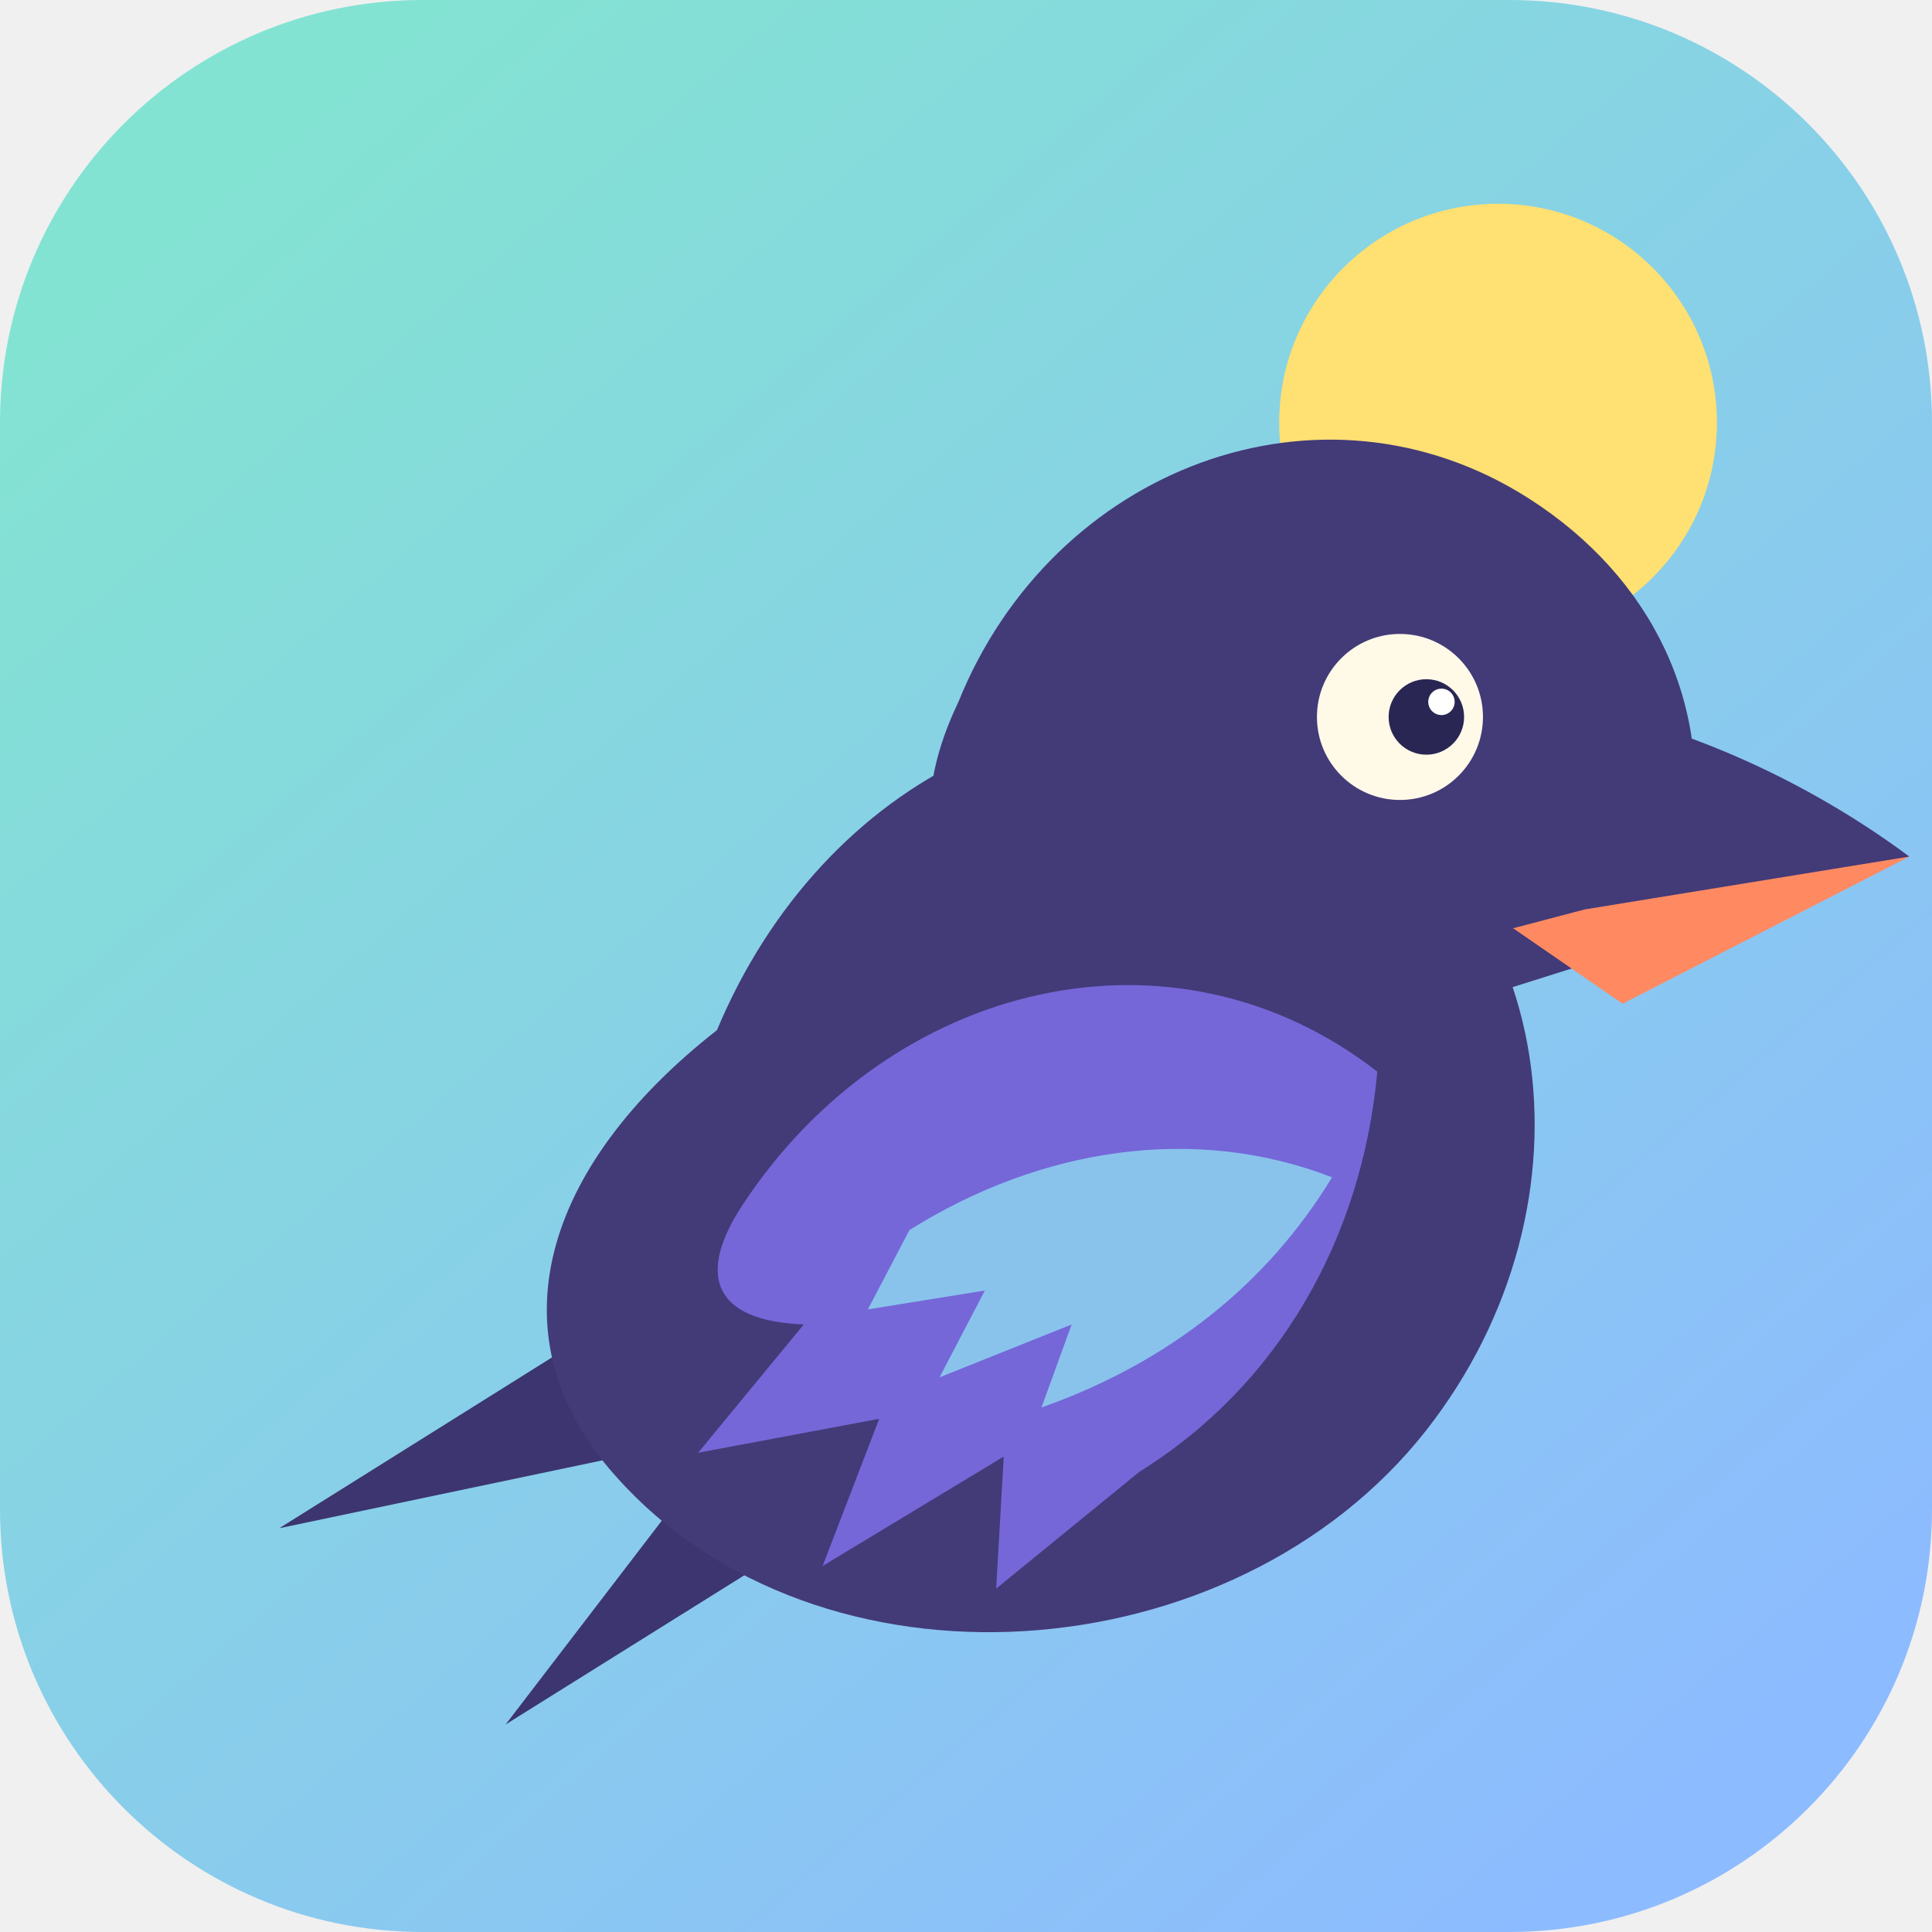
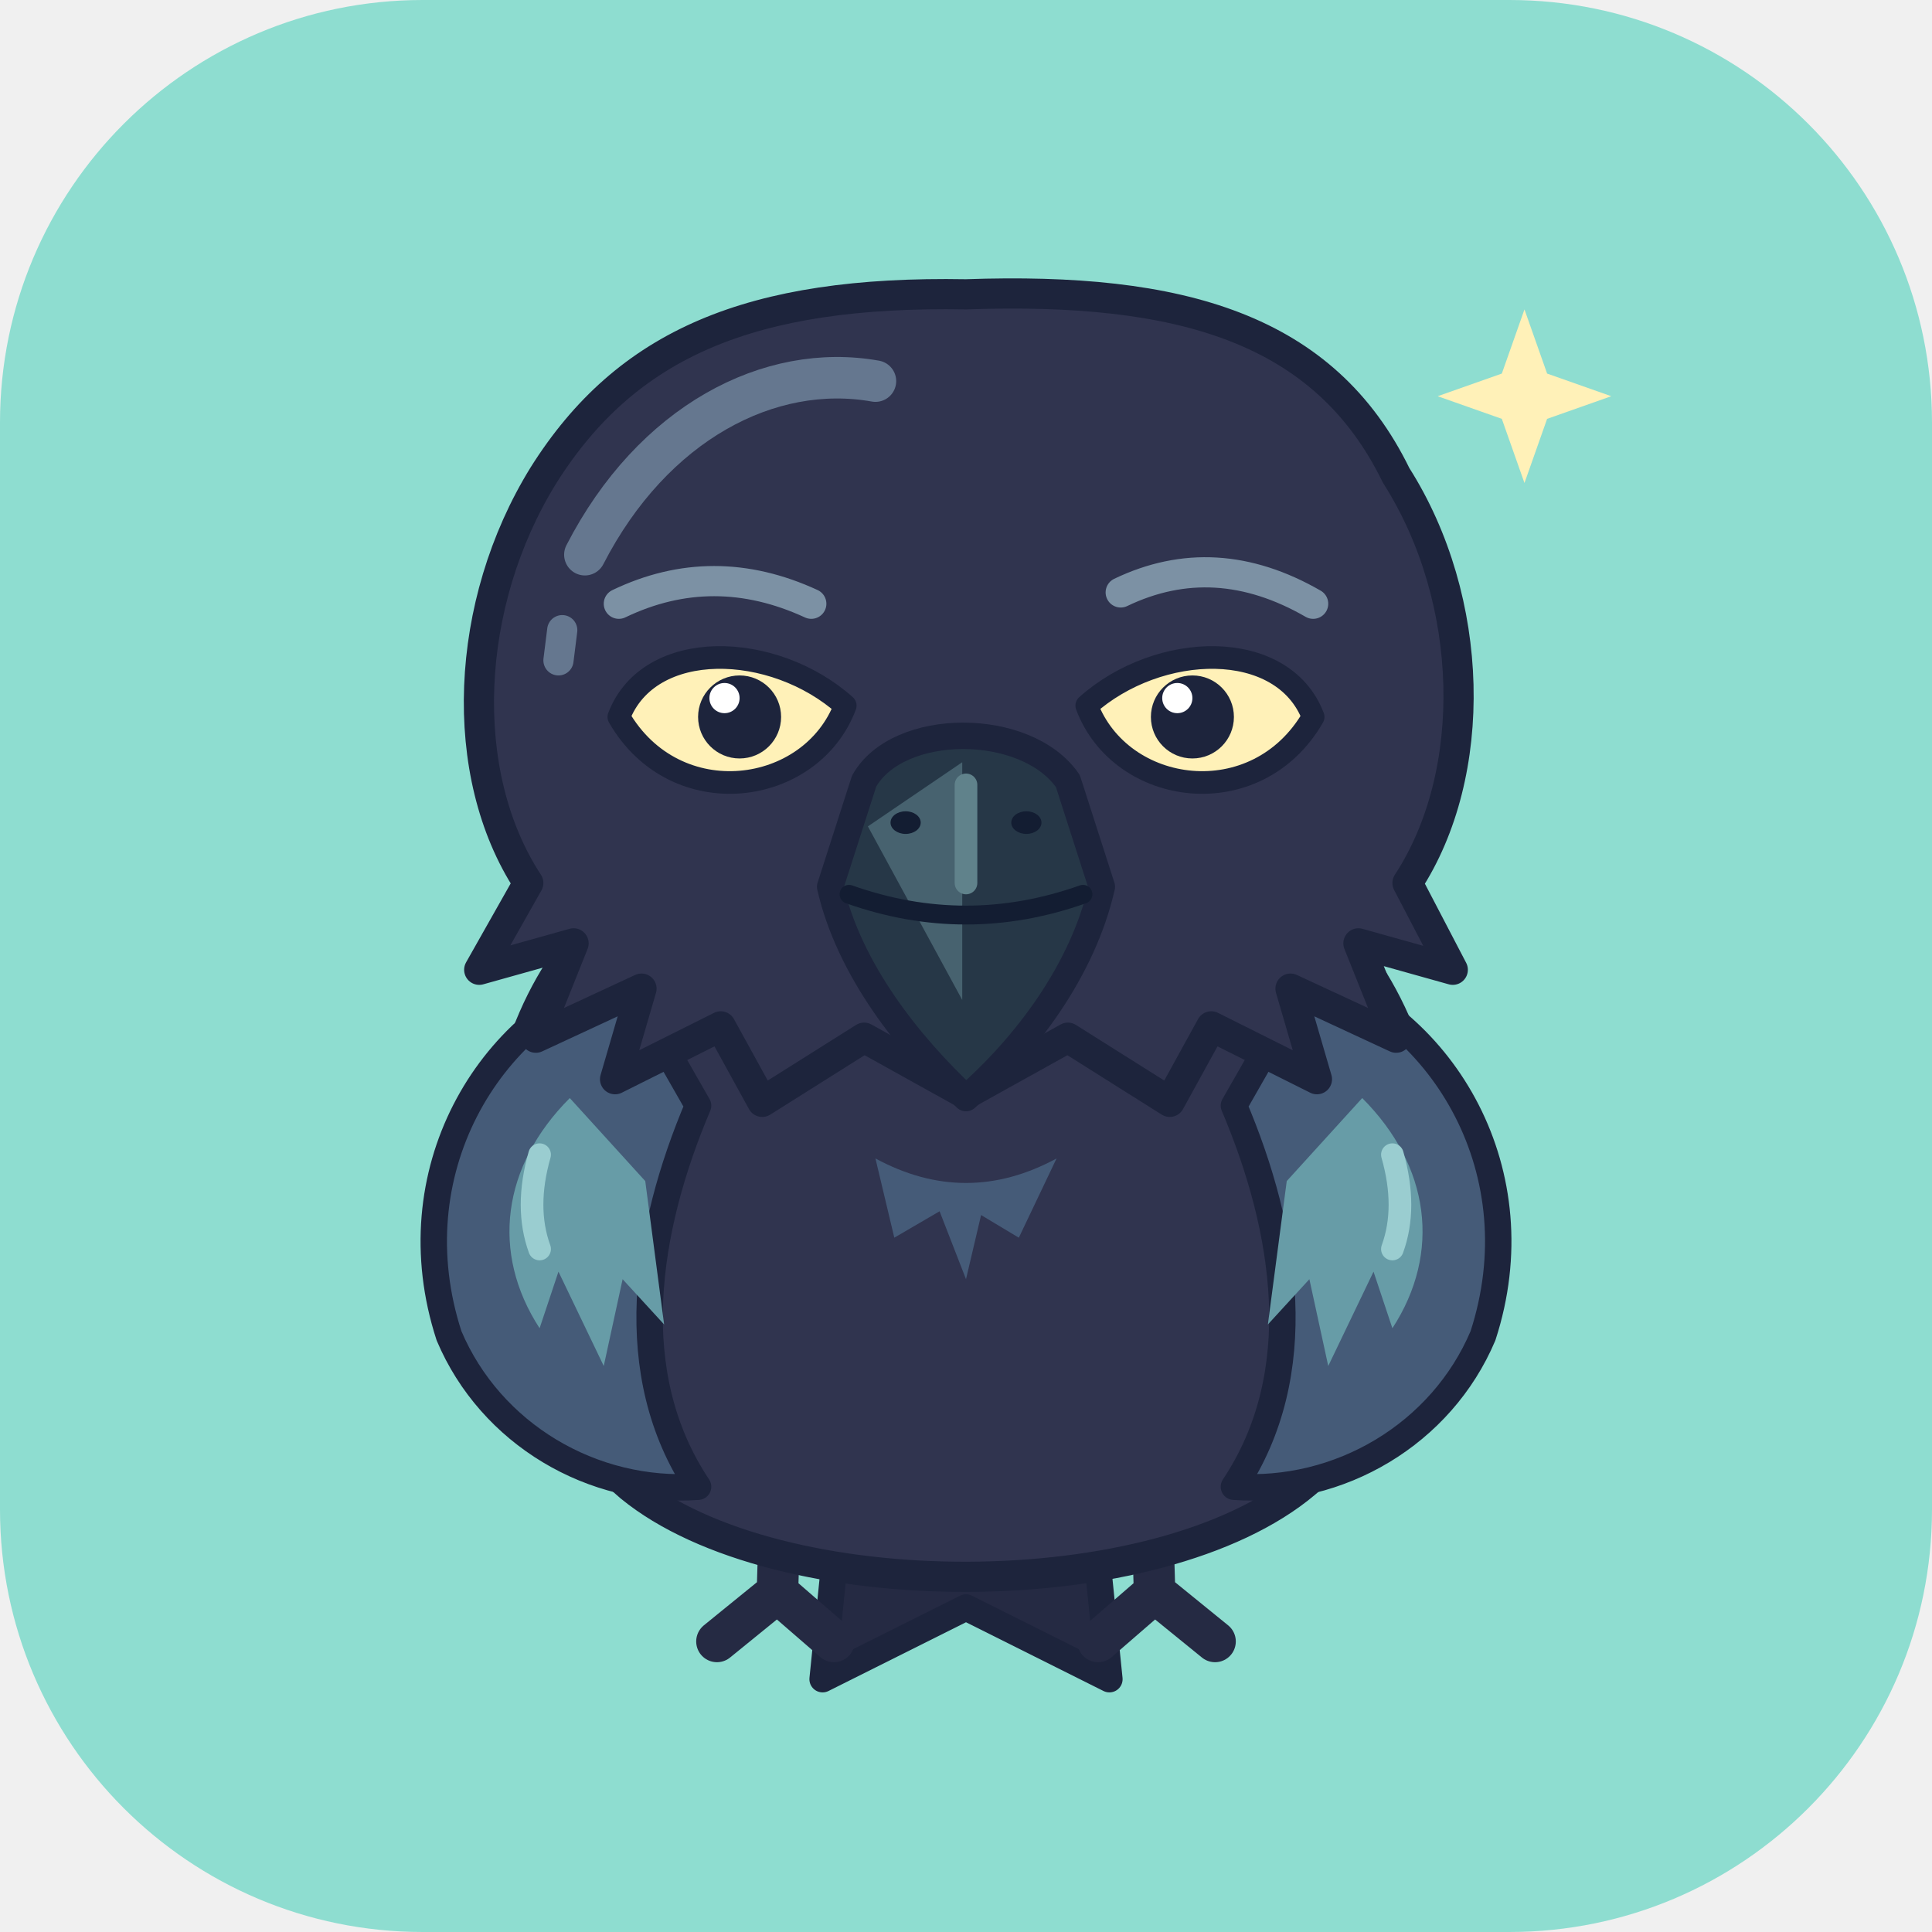
- <svg xmlns="http://www.w3.org/2000/svg" viewBox="0 0 512 512" role="img" aria-label="Oddy crow logo">
+ <svg xmlns="http://www.w3.org/2000/svg" viewBox="0 0 512 512" role="img" aria-labelledby="title description">
  <defs>
-     <linearGradient id="sky" x1="70" y1="35" x2="448" y2="476" gradientUnits="userSpaceOnUse">
-       <stop stop-color="#83E3D2" />
-       <stop offset="1" stop-color="#8DBBFF" />
-     </linearGradient>
+     <g id="wing">
+       <path d="M165 258C129 270 105 311 119 354C130 380 157 396 185 394C165 364 171 326 185 293Z" fill="#455B78" stroke="#1D243C" stroke-width="7" stroke-linejoin="round" />
+       <path d="M151 291C133 309 130 332 143 352L148 337L160 362L165 339L176 351L171 313Z" fill="#679CA7" />
+       <path d="M143 306Q139 320 143 331" fill="none" stroke="#9ACDD0" stroke-width="6" stroke-linecap="round" />
+     </g>
  </defs>
-   <rect width="512" height="512" rx="112" fill="url(#sky)" />
-   <circle cx="397" cy="112" r="58" fill="#FFE073" />
-   <path d="M173 343 74 405l119-25-59 77 112-70Z" fill="#3C356F" />
-   <path d="M190 273c28-67 96-101 157-72 67 32 78 118 31 178-51 65-161 73-215 12-33-37-19-82 27-118Z" fill="#433A78" />
-   <path d="M254 186c25-62 96-89 151-54 33 21 49 55 43 91l-4 25-92 29-91-26c-17-18-19-40-7-65Z" fill="#433A78" />
-   <path d="M399 184c38 4 76 20 107 43l-86 31-42-30Z" fill="#433A78" />
-   <path d="m420 241 86-14-76 39-29-20Z" fill="#FF8A62" />
-   <path d="M197 319c39-59 114-77 168-35-4 44-26 83-63 106l-38 31 2-35-48 29 15-39-48 9 28-34c-25-1-28-14-16-32Z" fill="#7567D8" />
-   <path d="M241 326c35-22 76-28 112-14-17 28-43 49-77 61l8-22-35 14 12-23-31 5Z" fill="#8EDAF1" opacity=".8" />
-   <circle cx="371" cy="190" r="22" fill="#FFF9E8" />
-   <circle cx="378" cy="190" r="10" fill="#292653" />
-   <circle cx="382" cy="186" r="3.5" fill="#FFFFFF" />
+   <rect width="512" height="512" rx="112" fill="#8EDDD0" />
+   <path d="M224 386L218 445L256 426L294 445L288 386Z" fill="#252A43" stroke="#1D243C" stroke-width="7" stroke-linejoin="round" />
+   <path d="M207 389L206 423M190 435L206 422L221 435M305 389L306 423M291 435L306 422L322 435" fill="none" stroke="#252A43" stroke-width="11" stroke-linecap="round" stroke-linejoin="round" />
+   <path d="M154 249C121 289 127 360 167 394C206 426 307 426 346 393C385 361 390 290 357 250Z" fill="#30344F" stroke="#1D243C" stroke-width="8" stroke-linejoin="round" />
+   <use href="#wing" />
+   <use href="#wing" transform="translate(512 0) scale(-1 1)" />
+   <path d="M140 234C121 205 123 160 144 126C166 91 199 77 256 78C313 76 351 87 370 126C391 159 392 205 373 234L385 257L360 250L370 275L342 262L349 286L321 272L310 292L283 275L256 290L229 275L202 292L191 272L163 286L170 262L142 275L152 250L127 257Z" fill="#30344F" stroke="#1D243C" stroke-width="8" stroke-linejoin="round" />
+   <path d="M155 147C173 112 204 96 232 101" fill="none" stroke="#65778F" stroke-width="11" stroke-linecap="round" />
+   <path d="M149 167L148 175" fill="none" stroke="#65778F" stroke-width="8" stroke-linecap="round" />
+   <path d="M164 160Q189 148 215 160M297 157Q322 145 348 160" fill="none" stroke="#7C91A4" stroke-width="8" stroke-linecap="round" />
+   <path d="M164 190C172 169 205 170 224 187C215 211 179 216 164 190Z" fill="#FFF1B8" stroke="#1D243C" stroke-width="6" stroke-linejoin="round" />
+   <path d="M348 190C340 169 307 170 288 187C297 211 333 216 348 190Z" fill="#FFF1B8" stroke="#1D243C" stroke-width="6" stroke-linejoin="round" />
+   <circle cx="196" cy="190" r="11" fill="#1D243C" />
+   <circle cx="316" cy="190" r="11" fill="#1D243C" />
+   <circle cx="192" cy="185" r="4" fill="#FFFFFF" />
+   <circle cx="312" cy="185" r="4" fill="#FFFFFF" />
+   <path d="M232 307Q256 320 280 307L270 328L260 322L256 339L249 321L237 328Z" fill="#455B78" />
+   <path d="M229 207C238 191 272 191 283 207L292 235C287 257 272 277 256 291C241 277 225 257 220 235Z" fill="#263747" stroke="#1D243C" stroke-width="7" stroke-linejoin="round" />
+   <path d="M230 219L255 202L255 265Z" fill="#47626F" />
+   <path d="M256 208L256 234" fill="none" stroke="#60828B" stroke-width="6" stroke-linecap="round" />
+   <path d="M225 237Q256 248 287 237" fill="none" stroke="#131D32" stroke-width="5" stroke-linecap="round" />
+   <ellipse cx="240" cy="218" rx="4" ry="3" fill="#131D32" />
+   <ellipse cx="272" cy="218" rx="4" ry="3" fill="#131D32" />
+   <path d="M404 82L410 99L427 105L410 111L404 128L398 111L381 105L398 99Z" fill="#FFF1B8" />
</svg>
